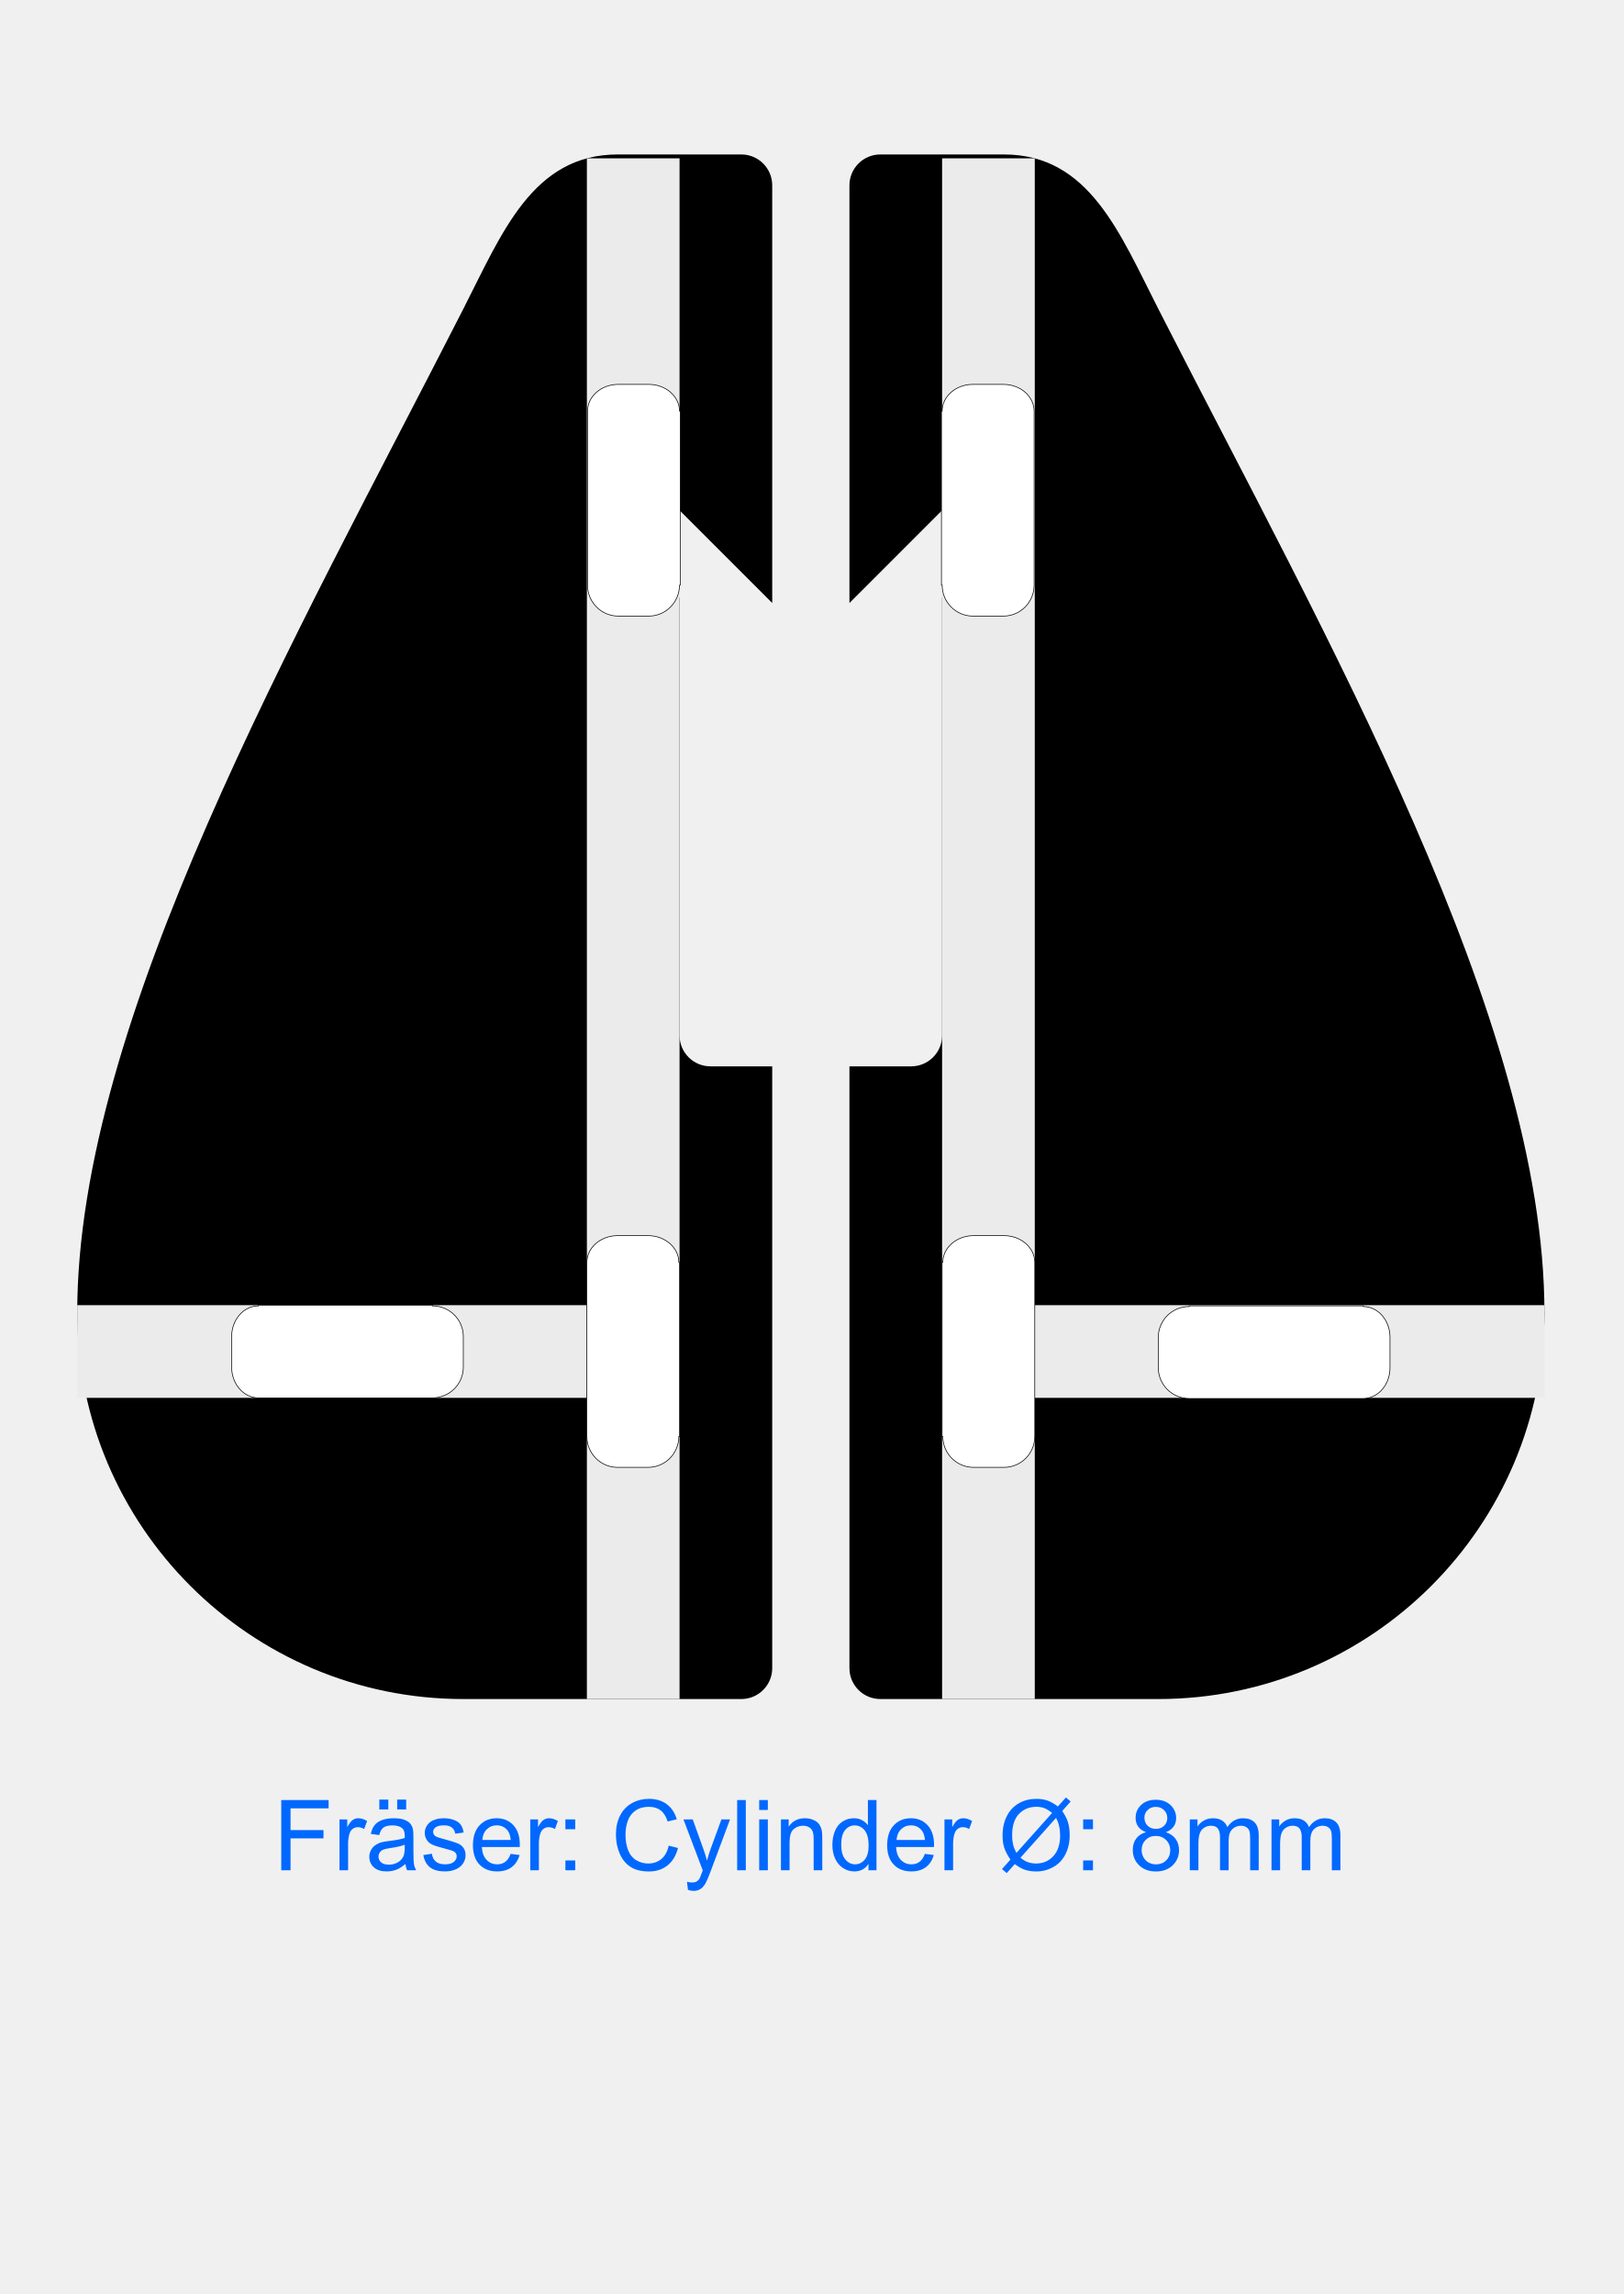
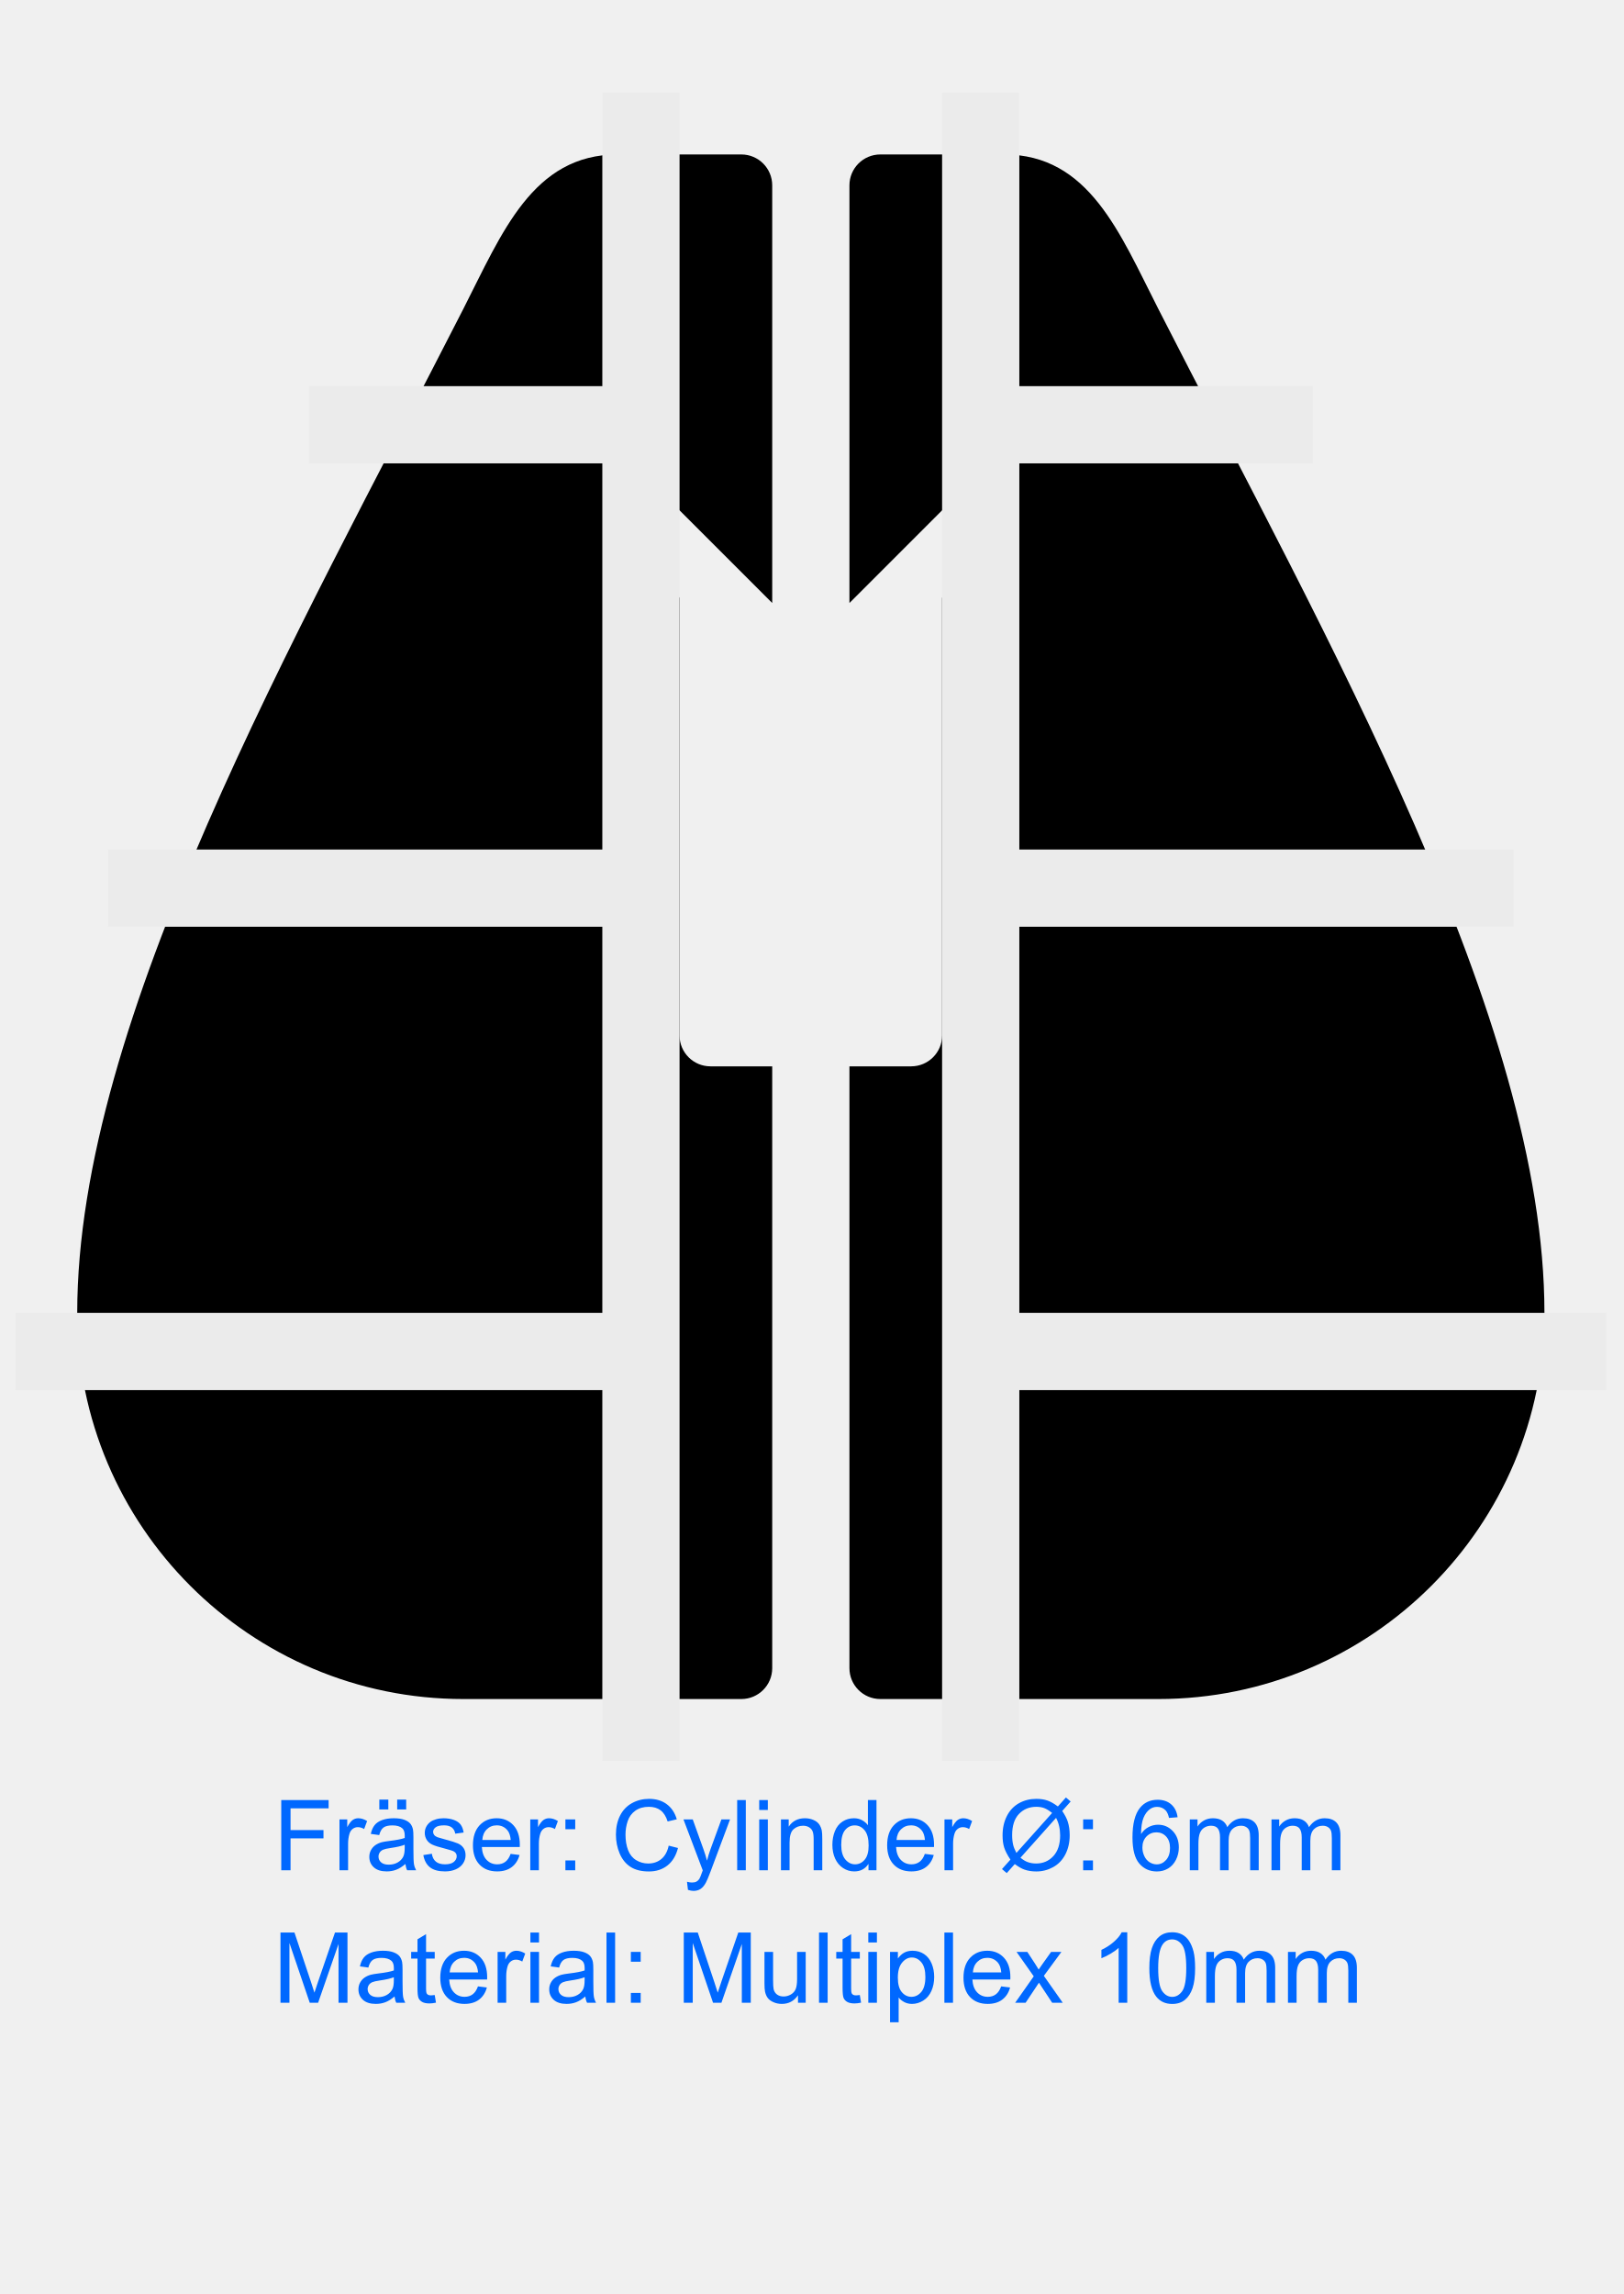
- <svg xmlns="http://www.w3.org/2000/svg" width="596px" height="842px" version="1.1" xml:space="preserve" style="fill-rule:evenodd;clip-rule:evenodd;stroke-miterlimit:10;">
+ <svg xmlns="http://www.w3.org/2000/svg" width="596px" height="842px" version="1.1" xml:space="preserve" style="fill-rule:evenodd;clip-rule:evenodd;stroke-linejoin:round;stroke-miterlimit:2;">
  <path id="Außenkante-L-d:12mm" d="M272.072,56.693L272.126,56.693C278.384,56.693 283.465,61.773 283.465,68.031L283.465,68.031C283.465,68.031 283.465,221.325 283.465,221.325L249.449,187.31L249.449,187.372C247.415,185.439 244.665,184.252 241.641,184.252C235.383,184.252 230.302,189.333 230.302,195.591C230.302,198.977 231.79,202.018 234.147,204.097L249.449,219.399L249.449,380.053C249.449,386.307 254.522,391.385 260.775,391.392L260.787,391.404L283.465,391.404L283.465,612.283C283.465,618.541 278.384,623.622 272.126,623.622C272.126,623.622 208.504,623.622 170.079,623.622C91.855,623.622 28.346,560.114 28.346,481.89C28.346,374.151 108.532,234.07 170.079,113.386C184.294,85.512 195.482,56.693 226.772,56.693L272.072,56.693L272.072,56.693Z" />
-   <rect id="Rücken-Nut-L-d:4mm" x="215.433" y="58.116" width="34.016" height="565.506" style="fill:rgb(235,235,235);" />
-   <path id="Ablage-Nut-L-d:4mm" d="M215.433,513.071L215.433,479.055L28.346,479.055L28.346,513.071L215.433,513.071Z" style="fill:rgb(235,235,235);" />
-   <path id="Zapfenloch-senkrecht-unten-L-d:12mm" d="M215.433,463.37C215.433,457.947 220.475,453.543 226.684,453.543L237.935,453.543C244.145,453.543 249.187,457.947 249.187,463.37L249.449,463.37L249.449,527.244L249.187,527.244C249.187,533.502 244.145,538.583 237.935,538.583L226.684,538.583C220.475,538.583 215.433,533.502 215.433,527.244L215.433,463.37Z" style="fill:white;stroke:black;stroke-width:0.24px;" />
-   <path id="Zapfenloch-senkrecht-oben-L-d:12mm" d="M215.673,150.911C215.673,145.487 220.715,141.084 226.924,141.084L238.175,141.084C244.385,141.084 249.427,145.487 249.427,150.911L249.689,150.911L249.689,214.785L249.427,214.785C249.427,221.043 244.385,226.123 238.175,226.123L226.924,226.123C220.715,226.123 215.673,221.043 215.673,214.785L215.673,150.911Z" style="fill:white;stroke:black;stroke-width:0.24px;" />
-   <path id="Zapfenloch-waagrecht-L-d:12mm" d="M94.866,513.071C89.443,513.071 85.039,508.029 85.039,501.82L85.039,490.568C85.039,484.359 89.443,479.317 94.866,479.317L94.866,479.055L158.74,479.055L158.74,479.317C164.998,479.317 170.079,484.359 170.079,490.568L170.079,501.82C170.079,508.029 164.998,513.071 158.74,513.071L94.866,513.071Z" style="fill:white;stroke:black;stroke-width:0.24px;" />
+   <rect id="Rücken-Nut-L-d:4mm" x="221.102" y="34.016" width="28.346" height="612.283" style="fill:rgb(235,235,235);" />
+   <path id="Ablage-Nut-LU-d:4mm" d="M238.11,510.236L238.11,481.89L5.669,481.89L5.669,510.236L238.11,510.236Z" style="fill:rgb(235,235,235);" />
  <path id="Außenkante-R-d:12mm" d="M323.204,56.693L323.15,56.693C316.892,56.693 311.811,61.773 311.811,68.031L311.811,68.031C311.811,68.031 311.811,221.325 311.811,221.325L345.827,187.31L345.827,187.372C347.861,185.439 350.61,184.252 353.635,184.252C359.893,184.252 364.973,189.333 364.973,195.591C364.973,198.977 363.486,202.018 361.128,204.097L345.827,219.399L345.827,380.053C345.827,386.307 340.753,391.385 334.5,391.392L334.488,391.404L311.811,391.404L311.811,612.283C311.811,618.541 316.892,623.622 323.15,623.622C323.15,623.622 386.772,623.622 425.197,623.622C503.421,623.622 566.929,560.114 566.929,481.89C566.929,374.151 486.744,234.07 425.197,113.386C410.981,85.512 399.794,56.693 368.504,56.693L323.204,56.693L323.204,56.693Z" />
-   <rect id="Rücken-Nut-R-d:4mm" x="345.827" y="58.116" width="34.016" height="565.506" style="fill:rgb(235,235,235);" />
-   <path id="Ablage-Nut-R-d:4mm" d="M379.843,513.071L379.843,479.055L566.929,479.055L566.929,513.071L379.843,513.071Z" style="fill:rgb(235,235,235);" />
-   <path id="Zapfenloch-senkrecht-unten-R-d:12mm" d="M379.843,463.37C379.843,457.947 374.801,453.543 368.591,453.543L357.34,453.543C351.13,453.543 346.089,457.947 346.089,463.37L345.827,463.37L345.827,527.244L346.089,527.244C346.089,533.502 351.13,538.583 357.34,538.583L368.591,538.583C374.801,538.583 379.843,533.502 379.843,527.244L379.843,463.37Z" style="fill:white;stroke:black;stroke-width:0.24px;" />
-   <path id="Zapfenloch-senkrecht-oben-R-d:12mm" d="M379.603,150.911C379.603,145.487 374.561,141.084 368.351,141.084L357.1,141.084C350.89,141.084 345.849,145.487 345.849,150.911L345.587,150.911L345.587,214.785L345.849,214.785C345.849,221.043 350.89,226.123 357.1,226.123L368.351,226.123C374.561,226.123 379.603,221.043 379.603,214.785L379.603,150.911Z" style="fill:white;stroke:black;stroke-width:0.24px;" />
-   <path id="Zapfenloch-waagrecht-R-d:12mm" d="M500.409,513.311C505.833,513.311 510.236,508.269 510.236,502.06L510.236,490.808C510.236,484.599 505.833,479.557 500.409,479.557L500.409,479.295L436.535,479.295L436.535,479.557C430.277,479.557 425.197,484.599 425.197,490.808L425.197,502.06C425.197,508.269 430.277,513.311 436.535,513.311L500.409,513.311Z" style="fill:white;stroke:black;stroke-width:0.24px;" />
+   <rect id="Rücken-Nut-R-d:4mm" x="345.827" y="34.016" width="28.346" height="612.283" style="fill:rgb(235,235,235);" />
+   <path id="Ablage-Nut-RU-d:4mm" d="M357.165,510.236L357.165,481.89L589.606,481.89L589.606,510.236L357.165,510.236Z" style="fill:rgb(235,235,235);" />
+   <path id="Ablage-Nut-LM-d:4mm" d="M238.11,340.157L238.11,311.811L39.685,311.811L39.685,340.157L238.11,340.157Z" style="fill:rgb(235,235,235);" />
+   <path id="Ablage-Nut-RM-d:4mm" d="M357.165,340.157L357.165,311.811L555.591,311.811L555.591,340.157L357.165,340.157Z" style="fill:rgb(235,235,235);" />
+   <path id="Ablage-Nut-LO-d:4mm" d="M238.11,170.079L238.11,141.732L113.386,141.732L113.386,170.079L238.11,170.079Z" style="fill:rgb(235,235,235);" />
+   <path id="Ablage-Nut-RO-d:4mm" d="M357.165,170.079L357.165,141.732L481.89,141.732L481.89,170.079L357.165,170.079Z" style="fill:rgb(235,235,235);" />
  <path d="M103.241,686.469L103.241,660.7L120.626,660.7L120.626,663.741L106.651,663.741L106.651,671.721L118.745,671.721L118.745,674.762L106.651,674.762L106.651,686.469L103.241,686.469Z" style="fill:rgb(0,104,255);fill-rule:nonzero;" />
  <path d="M124.616,686.469L124.616,667.801L127.464,667.801L127.464,670.631C128.191,669.307 128.861,668.434 129.477,668.012C130.092,667.59 130.769,667.379 131.507,667.379C132.573,667.379 133.657,667.719 134.759,668.399L133.669,671.334C132.896,670.877 132.122,670.649 131.349,670.649C130.657,670.649 130.036,670.857 129.485,671.273C128.935,671.689 128.542,672.266 128.308,673.004C127.956,674.129 127.78,675.36 127.78,676.696L127.78,686.469L124.616,686.469Z" style="fill:rgb(0,104,255);fill-rule:nonzero;" />
  <path d="M148.821,684.166C147.65,685.163 146.522,685.866 145.438,686.276C144.354,686.686 143.191,686.891 141.948,686.891C139.898,686.891 138.321,686.39 137.22,685.388C136.118,684.386 135.567,683.106 135.567,681.547C135.567,680.633 135.775,679.798 136.192,679.042C136.608,678.287 137.152,677.68 137.826,677.223C138.5,676.766 139.259,676.42 140.103,676.186C140.724,676.022 141.661,675.864 142.915,675.711C145.47,675.407 147.351,675.043 148.558,674.622C148.569,674.188 148.575,673.913 148.575,673.795C148.575,672.506 148.276,671.598 147.679,671.071C146.87,670.356 145.669,669.999 144.075,669.999C142.587,669.999 141.488,670.259 140.779,670.781C140.07,671.302 139.546,672.225 139.206,673.549L136.112,673.127C136.394,671.803 136.857,670.734 137.501,669.919C138.146,669.105 139.077,668.478 140.296,668.039C141.515,667.599 142.927,667.379 144.532,667.379C146.126,667.379 147.421,667.567 148.417,667.942C149.413,668.317 150.146,668.789 150.614,669.357C151.083,669.925 151.411,670.643 151.599,671.51C151.704,672.049 151.757,673.022 151.757,674.428L151.757,678.647C151.757,681.588 151.824,683.449 151.959,684.228C152.094,685.007 152.36,685.754 152.759,686.469L149.454,686.469C149.126,685.813 148.915,685.045 148.821,684.166ZM148.558,677.1C147.409,677.569 145.687,677.967 143.39,678.295C142.089,678.483 141.169,678.694 140.63,678.928C140.091,679.163 139.675,679.505 139.382,679.957C139.089,680.408 138.942,680.909 138.942,681.459C138.942,682.303 139.262,683.006 139.9,683.569C140.539,684.131 141.474,684.413 142.704,684.413C143.923,684.413 145.007,684.146 145.956,683.613C146.905,683.08 147.603,682.35 148.048,681.424C148.388,680.709 148.558,679.655 148.558,678.26L148.558,677.1ZM139.241,664.145L139.241,660.541L142.546,660.541L142.546,664.145L139.241,664.145ZM145.798,664.145L145.798,660.541L149.103,660.541L149.103,664.145L145.798,664.145Z" style="fill:rgb(0,104,255);fill-rule:nonzero;" />
  <path d="M155.396,680.897L158.525,680.405C158.7,681.659 159.19,682.62 159.992,683.288C160.795,683.956 161.917,684.29 163.358,684.29C164.812,684.29 165.89,683.994 166.593,683.402C167.296,682.81 167.648,682.116 167.648,681.319C167.648,680.604 167.337,680.041 166.716,679.631C166.282,679.35 165.204,678.993 163.482,678.559C161.161,677.973 159.553,677.466 158.656,677.039C157.76,676.611 157.08,676.019 156.617,675.263C156.154,674.507 155.923,673.672 155.923,672.758C155.923,671.926 156.113,671.156 156.494,670.447C156.875,669.738 157.394,669.149 158.05,668.68C158.542,668.317 159.213,668.009 160.063,667.757C160.912,667.505 161.823,667.379 162.796,667.379C164.261,667.379 165.547,667.59 166.654,668.012C167.762,668.434 168.579,669.005 169.107,669.726C169.634,670.447 169.997,671.411 170.196,672.618L167.103,673.04C166.962,672.079 166.555,671.329 165.881,670.79C165.207,670.25 164.255,669.981 163.025,669.981C161.571,669.981 160.534,670.221 159.913,670.702C159.292,671.182 158.982,671.745 158.982,672.389C158.982,672.799 159.11,673.168 159.368,673.497C159.626,673.836 160.03,674.118 160.581,674.34C160.898,674.457 161.829,674.727 163.376,675.149C165.614,675.747 167.176,676.236 168.061,676.617C168.945,676.998 169.64,677.551 170.144,678.278C170.648,679.004 170.9,679.907 170.9,680.985C170.9,682.04 170.592,683.033 169.977,683.964C169.361,684.896 168.474,685.617 167.314,686.126C166.153,686.636 164.841,686.891 163.376,686.891C160.95,686.891 159.102,686.387 157.83,685.379C156.559,684.372 155.747,682.877 155.396,680.897Z" style="fill:rgb(0,104,255);fill-rule:nonzero;" />
  <path d="M187.441,680.457L190.71,680.862C190.194,682.772 189.239,684.254 187.845,685.309C186.45,686.364 184.669,686.891 182.501,686.891C179.771,686.891 177.606,686.05 176.006,684.369C174.406,682.687 173.607,680.329 173.607,677.293C173.607,674.153 174.415,671.715 176.032,669.981C177.65,668.247 179.747,667.379 182.325,667.379C184.821,667.379 186.86,668.229 188.442,669.928C190.025,671.627 190.816,674.018 190.816,677.1C190.816,677.288 190.81,677.569 190.798,677.944L176.876,677.944C176.993,679.995 177.573,681.565 178.616,682.655C179.659,683.745 180.96,684.29 182.519,684.29C183.679,684.29 184.669,683.985 185.489,683.375C186.31,682.766 186.96,681.793 187.441,680.457ZM177.052,675.342L187.476,675.342C187.335,673.772 186.937,672.594 186.28,671.809C185.273,670.59 183.966,669.981 182.36,669.981C180.907,669.981 179.686,670.467 178.695,671.44C177.705,672.413 177.157,673.713 177.052,675.342Z" style="fill:rgb(0,104,255);fill-rule:nonzero;" />
  <path d="M194.648,686.469L194.648,667.801L197.495,667.801L197.495,670.631C198.222,669.307 198.893,668.434 199.508,668.012C200.123,667.59 200.8,667.379 201.538,667.379C202.605,667.379 203.689,667.719 204.79,668.399L203.7,671.334C202.927,670.877 202.153,670.649 201.38,670.649C200.689,670.649 200.067,670.857 199.517,671.273C198.966,671.689 198.573,672.266 198.339,673.004C197.987,674.129 197.812,675.36 197.812,676.696L197.812,686.469L194.648,686.469Z" style="fill:rgb(0,104,255);fill-rule:nonzero;" />
  <path d="M207.55,671.405L207.55,667.801L211.153,667.801L211.153,671.405L207.55,671.405ZM207.55,686.469L207.55,682.866L211.153,682.866L211.153,686.469L207.55,686.469Z" style="fill:rgb(0,104,255);fill-rule:nonzero;" />
  <path d="M245.466,677.434L248.876,678.295C248.161,681.096 246.875,683.232 245.018,684.703C243.16,686.173 240.89,686.909 238.206,686.909C235.429,686.909 233.17,686.343 231.43,685.212C229.69,684.082 228.365,682.444 227.457,680.299C226.549,678.155 226.095,675.852 226.095,673.391C226.095,670.707 226.608,668.367 227.633,666.369C228.658,664.371 230.117,662.853 232.01,661.816C233.902,660.779 235.985,660.26 238.259,660.26C240.837,660.26 243.005,660.916 244.763,662.229C246.521,663.541 247.745,665.387 248.437,667.766L245.079,668.557C244.482,666.682 243.614,665.317 242.478,664.461C241.341,663.606 239.911,663.178 238.189,663.178C236.208,663.178 234.553,663.653 233.223,664.602C231.893,665.551 230.958,666.826 230.419,668.425C229.88,670.025 229.61,671.674 229.61,673.374C229.61,675.565 229.93,677.478 230.568,679.113C231.207,680.748 232.2,681.969 233.548,682.778C234.896,683.586 236.355,683.991 237.925,683.991C239.835,683.991 241.452,683.44 242.776,682.338C244.101,681.237 244.997,679.602 245.466,677.434Z" style="fill:rgb(0,104,255);fill-rule:nonzero;" />
  <path d="M252.532,693.659L252.181,690.688C252.872,690.875 253.476,690.969 253.991,690.969C254.694,690.969 255.257,690.852 255.679,690.618C256.101,690.383 256.446,690.055 256.716,689.633C256.915,689.317 257.237,688.532 257.683,687.278C257.741,687.102 257.835,686.844 257.964,686.504L250.88,667.801L254.29,667.801L258.175,678.612C258.679,679.983 259.13,681.424 259.528,682.936C259.892,681.483 260.325,680.065 260.829,678.682L264.819,667.801L267.983,667.801L260.882,686.786C260.12,688.836 259.528,690.249 259.107,691.022C258.544,692.065 257.9,692.83 257.173,693.316C256.446,693.802 255.579,694.045 254.571,694.045C253.962,694.045 253.282,693.916 252.532,693.659Z" style="fill:rgb(0,104,255);fill-rule:nonzero;" />
  <rect x="270.603" y="660.7" width="3.164" height="25.77" style="fill:rgb(0,104,255);fill-rule:nonzero;" />
  <path d="M278.689,664.338L278.689,660.7L281.853,660.7L281.853,664.338L278.689,664.338ZM278.689,686.469L278.689,667.801L281.853,667.801L281.853,686.469L278.689,686.469Z" style="fill:rgb(0,104,255);fill-rule:nonzero;" />
  <path d="M286.669,686.469L286.669,667.801L289.517,667.801L289.517,670.456C290.888,668.405 292.868,667.379 295.458,667.379C296.583,667.379 297.617,667.582 298.561,667.986C299.504,668.39 300.21,668.92 300.679,669.577C301.148,670.233 301.476,671.012 301.663,671.915C301.78,672.5 301.839,673.526 301.839,674.991L301.839,686.469L298.675,686.469L298.675,675.114C298.675,673.825 298.552,672.861 298.306,672.222C298.06,671.583 297.623,671.074 296.996,670.693C296.369,670.312 295.634,670.122 294.79,670.122C293.442,670.122 292.279,670.549 291.301,671.405C290.322,672.26 289.833,673.883 289.833,676.274L289.833,686.469L286.669,686.469Z" style="fill:rgb(0,104,255);fill-rule:nonzero;" />
  <path d="M318.802,686.469L318.802,684.114C317.618,685.965 315.878,686.891 313.581,686.891C312.093,686.891 310.725,686.481 309.477,685.661C308.229,684.84 307.262,683.695 306.576,682.224C305.891,680.753 305.548,679.063 305.548,677.153C305.548,675.29 305.858,673.599 306.48,672.082C307.101,670.564 308.032,669.401 309.275,668.592C310.517,667.784 311.905,667.379 313.441,667.379C314.566,667.379 315.567,667.617 316.446,668.091C317.325,668.566 318.04,669.184 318.591,669.946L318.591,660.7L321.737,660.7L321.737,686.469L318.802,686.469ZM308.8,677.153C308.8,679.543 309.304,681.331 310.312,682.514C311.319,683.698 312.509,684.29 313.88,684.29C315.263,684.29 316.438,683.724 317.404,682.593C318.371,681.462 318.855,679.737 318.855,677.416C318.855,674.862 318.362,672.987 317.378,671.791C316.394,670.596 315.181,669.999 313.739,669.999C312.333,669.999 311.158,670.573 310.215,671.721C309.272,672.87 308.8,674.68 308.8,677.153Z" style="fill:rgb(0,104,255);fill-rule:nonzero;" />
  <path d="M339.491,680.457L342.761,680.862C342.245,682.772 341.29,684.254 339.896,685.309C338.501,686.364 336.72,686.891 334.552,686.891C331.821,686.891 329.656,686.05 328.057,684.369C326.457,682.687 325.657,680.329 325.657,677.293C325.657,674.153 326.466,671.715 328.083,669.981C329.7,668.247 331.798,667.379 334.376,667.379C336.872,667.379 338.911,668.229 340.493,669.928C342.075,671.627 342.866,674.018 342.866,677.1C342.866,677.288 342.86,677.569 342.849,677.944L328.927,677.944C329.044,679.995 329.624,681.565 330.667,682.655C331.71,683.745 333.011,684.29 334.569,684.29C335.73,684.29 336.72,683.985 337.54,683.375C338.36,682.766 339.011,681.793 339.491,680.457ZM329.103,675.342L339.526,675.342C339.386,673.772 338.987,672.594 338.331,671.809C337.323,670.59 336.017,669.981 334.411,669.981C332.958,669.981 331.736,670.467 330.746,671.44C329.756,672.413 329.208,673.713 329.103,675.342Z" style="fill:rgb(0,104,255);fill-rule:nonzero;" />
  <path d="M346.698,686.469L346.698,667.801L349.546,667.801L349.546,670.631C350.273,669.307 350.943,668.434 351.559,668.012C352.174,667.59 352.851,667.379 353.589,667.379C354.655,667.379 355.739,667.719 356.841,668.399L355.751,671.334C354.978,670.877 354.204,670.649 353.431,670.649C352.739,670.649 352.118,670.857 351.567,671.273C351.017,671.689 350.624,672.266 350.39,673.004C350.038,674.129 349.862,675.36 349.862,676.696L349.862,686.469L346.698,686.469Z" style="fill:rgb(0,104,255);fill-rule:nonzero;" />
  <path d="M388.323,663.055L391.276,659.75L393.017,661.227L389.923,664.707C390.931,666.207 391.61,667.52 391.962,668.645C392.431,670.122 392.665,671.774 392.665,673.602C392.665,676.239 392.132,678.588 391.066,680.651C389.999,682.713 388.502,684.272 386.574,685.327C384.647,686.381 382.599,686.909 380.431,686.909C378.814,686.909 377.349,686.68 376.036,686.223C375.028,685.872 373.851,685.198 372.503,684.202L369.55,687.506L367.81,686.03L370.903,682.567C369.755,680.821 368.987,679.33 368.601,678.093C368.214,676.857 368.021,675.372 368.021,673.637C368.021,670.989 368.548,668.63 369.603,666.562C370.657,664.494 372.137,662.926 374.041,661.86C375.945,660.793 378.064,660.26 380.396,660.26C381.966,660.26 383.34,660.468 384.518,660.884C385.695,661.3 386.964,662.024 388.323,663.055ZM386.214,665.428C385.112,664.561 384.149,663.969 383.322,663.653C382.496,663.336 381.526,663.178 380.413,663.178C377.847,663.178 375.726,664.048 374.05,665.789C372.374,667.529 371.536,670.127 371.536,673.584C371.536,674.944 371.665,676.151 371.923,677.206C372.11,677.991 372.503,678.957 373.101,680.106L386.214,665.428ZM387.655,667.239L374.595,681.864C375.497,682.602 376.329,683.118 377.091,683.411C378.087,683.797 379.165,683.991 380.325,683.991C382.88,683.991 384.989,683.088 386.653,681.284C388.317,679.479 389.15,676.948 389.15,673.69C389.15,671.252 388.651,669.102 387.655,667.239Z" style="fill:rgb(0,104,255);fill-rule:nonzero;" />
  <path d="M397.605,671.405L397.605,667.801L401.208,667.801L401.208,671.405L397.605,671.405ZM397.605,686.469L397.605,682.866L401.208,682.866L401.208,686.469L397.605,686.469Z" style="fill:rgb(0,104,255);fill-rule:nonzero;" />
-   <path d="M420.72,672.495C419.407,672.014 418.435,671.329 417.802,670.438C417.169,669.547 416.853,668.481 416.853,667.239C416.853,665.364 417.526,663.788 418.874,662.51C420.222,661.233 422.015,660.594 424.253,660.594C426.503,660.594 428.314,661.248 429.685,662.554C431.056,663.861 431.741,665.452 431.741,667.327C431.741,668.522 431.428,669.562 430.801,670.447C430.174,671.332 429.222,672.014 427.944,672.495C429.526,673.01 430.731,673.842 431.557,674.991C432.383,676.139 432.796,677.51 432.796,679.104C432.796,681.307 432.017,683.159 430.458,684.659C428.9,686.159 426.849,686.909 424.306,686.909C421.763,686.909 419.712,686.156 418.153,684.65C416.595,683.144 415.816,681.266 415.816,679.016C415.816,677.34 416.24,675.937 417.09,674.806C417.94,673.675 419.15,672.905 420.72,672.495ZM420.087,667.133C420.087,668.352 420.48,669.348 421.265,670.122C422.05,670.895 423.069,671.282 424.323,671.282C425.542,671.282 426.541,670.898 427.32,670.13C428.1,669.363 428.489,668.422 428.489,667.309C428.489,666.149 428.088,665.173 427.285,664.382C426.483,663.591 425.483,663.196 424.288,663.196C423.081,663.196 422.079,663.582 421.282,664.356C420.485,665.129 420.087,666.055 420.087,667.133ZM419.067,679.034C419.067,679.936 419.281,680.809 419.709,681.653C420.137,682.497 420.773,683.15 421.616,683.613C422.46,684.076 423.368,684.307 424.341,684.307C425.853,684.307 427.101,683.821 428.085,682.848C429.069,681.875 429.562,680.639 429.562,679.139C429.562,677.616 429.055,676.356 428.041,675.36C427.027,674.364 425.759,673.866 424.235,673.866C422.747,673.866 421.514,674.358 420.535,675.342C419.557,676.327 419.067,677.557 419.067,679.034Z" style="fill:rgb(0,104,255);fill-rule:nonzero;" />
+   <path d="M432.269,667.01L429.122,667.256C428.841,666.014 428.442,665.112 427.927,664.549C427.071,663.647 426.017,663.196 424.763,663.196C423.755,663.196 422.87,663.477 422.108,664.04C421.112,664.766 420.327,665.827 419.753,667.221C419.179,668.616 418.88,670.602 418.857,673.18C419.618,672.02 420.55,671.159 421.651,670.596C422.753,670.034 423.907,669.752 425.114,669.752C427.224,669.752 429.02,670.529 430.502,672.082C431.984,673.634 432.726,675.641 432.726,678.102C432.726,679.719 432.377,681.222 431.68,682.611C430.983,683.999 430.025,685.063 428.806,685.801C427.587,686.54 426.204,686.909 424.657,686.909C422.021,686.909 419.87,685.939 418.206,683.999C416.542,682.06 415.71,678.864 415.71,674.411C415.71,669.43 416.63,665.809 418.47,663.547C420.075,661.579 422.237,660.594 424.956,660.594C426.983,660.594 428.645,661.163 429.94,662.299C431.234,663.436 432.011,665.006 432.269,667.01ZM419.349,678.12C419.349,679.209 419.58,680.252 420.043,681.249C420.506,682.245 421.153,683.003 421.985,683.525C422.817,684.046 423.691,684.307 424.605,684.307C425.941,684.307 427.089,683.768 428.05,682.69C429.011,681.612 429.491,680.147 429.491,678.295C429.491,676.514 429.017,675.111 428.067,674.085C427.118,673.06 425.923,672.547 424.482,672.547C423.052,672.547 421.839,673.06 420.843,674.085C419.847,675.111 419.349,676.456 419.349,678.12Z" style="fill:rgb(0,104,255);fill-rule:nonzero;" />
  <path d="M436.751,686.469L436.751,667.801L439.581,667.801L439.581,670.42C440.167,669.506 440.946,668.771 441.919,668.214C442.892,667.658 443.999,667.379 445.241,667.379C446.624,667.379 447.758,667.666 448.643,668.241C449.527,668.815 450.151,669.618 450.515,670.649C451.991,668.469 453.913,667.379 456.28,667.379C458.132,667.379 459.556,667.892 460.552,668.917C461.548,669.943 462.046,671.522 462.046,673.655L462.046,686.469L458.9,686.469L458.9,674.709C458.9,673.444 458.797,672.533 458.592,671.976C458.387,671.419 458.015,670.971 457.476,670.631C456.937,670.291 456.304,670.122 455.577,670.122C454.265,670.122 453.175,670.558 452.308,671.431C451.441,672.304 451.007,673.702 451.007,675.624L451.007,686.469L447.843,686.469L447.843,674.34C447.843,672.934 447.585,671.879 447.069,671.176C446.554,670.473 445.71,670.122 444.538,670.122C443.648,670.122 442.824,670.356 442.068,670.825C441.313,671.293 440.765,671.979 440.425,672.881C440.085,673.784 439.915,675.084 439.915,676.784L439.915,686.469L436.751,686.469Z" style="fill:rgb(0,104,255);fill-rule:nonzero;" />
  <path d="M466.739,686.469L466.739,667.801L469.569,667.801L469.569,670.42C470.155,669.506 470.935,668.771 471.907,668.214C472.88,667.658 473.987,667.379 475.23,667.379C476.612,667.379 477.746,667.666 478.631,668.241C479.516,668.815 480.14,669.618 480.503,670.649C481.98,668.469 483.901,667.379 486.269,667.379C488.12,667.379 489.544,667.892 490.54,668.917C491.536,669.943 492.034,671.522 492.034,673.655L492.034,686.469L488.888,686.469L488.888,674.709C488.888,673.444 488.785,672.533 488.58,671.976C488.375,671.419 488.003,670.971 487.464,670.631C486.925,670.291 486.292,670.122 485.566,670.122C484.253,670.122 483.163,670.558 482.296,671.431C481.429,672.304 480.995,673.702 480.995,675.624L480.995,686.469L477.831,686.469L477.831,674.34C477.831,672.934 477.573,671.879 477.058,671.176C476.542,670.473 475.698,670.122 474.526,670.122C473.636,670.122 472.813,670.356 472.057,670.825C471.301,671.293 470.753,671.979 470.413,672.881C470.073,673.784 469.903,675.084 469.903,676.784L469.903,686.469L466.739,686.469Z" style="fill:rgb(0,104,255);fill-rule:nonzero;" />
+   <path d="M102.96,735.101L102.96,709.331L108.093,709.331L114.192,727.578C114.755,729.277 115.165,730.548 115.423,731.392C115.716,730.455 116.173,729.078 116.794,727.261L122.964,709.331L127.552,709.331L127.552,735.101L124.265,735.101L124.265,713.533L116.776,735.101L113.7,735.101L106.247,713.163L106.247,735.101L102.96,735.101Z" style="fill:rgb(0,104,255);fill-rule:nonzero;" />
+   <path d="M144.831,732.798C143.659,733.794 142.531,734.497 141.447,734.908C140.363,735.318 139.2,735.523 137.958,735.523C135.907,735.523 134.331,735.022 133.23,734.02C132.128,733.018 131.577,731.738 131.577,730.179C131.577,729.265 131.785,728.43 132.201,727.674C132.617,726.918 133.162,726.312 133.836,725.855C134.51,725.398 135.269,725.052 136.112,724.818C136.733,724.654 137.671,724.496 138.925,724.343C141.48,724.038 143.36,723.675 144.567,723.253C144.579,722.82 144.585,722.544 144.585,722.427C144.585,721.138 144.286,720.23 143.689,719.703C142.88,718.988 141.679,718.63 140.085,718.63C138.597,718.63 137.498,718.891 136.789,719.413C136.08,719.934 135.556,720.857 135.216,722.181L132.122,721.759C132.403,720.435 132.866,719.366 133.511,718.551C134.155,717.737 135.087,717.11 136.306,716.67C137.525,716.231 138.937,716.011 140.542,716.011C142.136,716.011 143.431,716.199 144.427,716.574C145.423,716.949 146.155,717.42 146.624,717.989C147.093,718.557 147.421,719.275 147.608,720.142C147.714,720.681 147.767,721.654 147.767,723.06L147.767,727.279C147.767,730.22 147.834,732.08 147.969,732.86C148.104,733.639 148.37,734.386 148.769,735.101L145.464,735.101C145.136,734.445 144.925,733.677 144.831,732.798ZM144.567,725.732C143.419,726.201 141.696,726.599 139.4,726.927C138.099,727.115 137.179,727.326 136.64,727.56C136.101,727.794 135.685,728.137 135.392,728.588C135.099,729.039 134.952,729.54 134.952,730.091C134.952,730.935 135.272,731.638 135.91,732.201C136.549,732.763 137.483,733.044 138.714,733.044C139.933,733.044 141.017,732.778 141.966,732.245C142.915,731.711 143.612,730.982 144.058,730.056C144.398,729.341 144.567,728.287 144.567,726.892L144.567,725.732Z" style="fill:rgb(0,104,255);fill-rule:nonzero;" />
+   <path d="M159.579,732.271L160.036,735.066C159.146,735.253 158.349,735.347 157.646,735.347C156.497,735.347 155.607,735.165 154.974,734.802C154.341,734.439 153.896,733.961 153.638,733.37C153.38,732.778 153.251,731.533 153.251,729.634L153.251,718.894L150.931,718.894L150.931,716.433L153.251,716.433L153.251,711.81L156.398,709.912L156.398,716.433L159.579,716.433L159.579,718.894L156.398,718.894L156.398,729.81C156.398,730.712 156.453,731.292 156.565,731.55C156.676,731.808 156.858,732.013 157.109,732.165C157.361,732.318 157.722,732.394 158.191,732.394C158.542,732.394 159.005,732.353 159.579,732.271Z" style="fill:rgb(0,104,255);fill-rule:nonzero;" />
+   <path d="M175.452,729.089L178.722,729.494C178.206,731.404 177.251,732.886 175.857,733.941C174.462,734.996 172.681,735.523 170.513,735.523C167.782,735.523 165.617,734.682 164.018,733C162.418,731.319 161.618,728.96 161.618,725.925C161.618,722.785 162.427,720.347 164.044,718.613C165.661,716.878 167.759,716.011 170.337,716.011C172.833,716.011 174.872,716.861 176.454,718.56C178.036,720.259 178.827,722.65 178.827,725.732C178.827,725.919 178.821,726.201 178.81,726.576L164.888,726.576C165.005,728.626 165.585,730.197 166.628,731.287C167.671,732.376 168.972,732.921 170.53,732.921C171.691,732.921 172.681,732.617 173.501,732.007C174.321,731.398 174.972,730.425 175.452,729.089ZM165.064,723.974L175.487,723.974C175.347,722.404 174.948,721.226 174.292,720.441C173.284,719.222 171.978,718.613 170.372,718.613C168.919,718.613 167.697,719.099 166.707,720.072C165.717,721.044 165.169,722.345 165.064,723.974Z" style="fill:rgb(0,104,255);fill-rule:nonzero;" />
+   <path d="M182.659,735.101L182.659,716.433L185.507,716.433L185.507,719.263C186.233,717.939 186.904,717.066 187.52,716.644C188.135,716.222 188.812,716.011 189.55,716.011C190.616,716.011 191.7,716.351 192.802,717.031L191.712,719.966C190.939,719.509 190.165,719.281 189.392,719.281C188.7,719.281 188.079,719.489 187.528,719.905C186.978,720.321 186.585,720.898 186.351,721.636C185.999,722.761 185.823,723.992 185.823,725.328L185.823,735.101L182.659,735.101Z" style="fill:rgb(0,104,255);fill-rule:nonzero;" />
+   <path d="M194.7,712.97L194.7,709.331L197.864,709.331L197.864,712.97L194.7,712.97ZM194.7,735.101L194.7,716.433L197.864,716.433L197.864,735.101L194.7,735.101Z" style="fill:rgb(0,104,255);fill-rule:nonzero;" />
+   <path d="M214.862,732.798C213.691,733.794 212.563,734.497 211.479,734.908C210.395,735.318 209.232,735.523 207.989,735.523C205.939,735.523 204.362,735.022 203.261,734.02C202.159,733.018 201.608,731.738 201.608,730.179C201.608,729.265 201.817,728.43 202.233,727.674C202.649,726.918 203.193,726.312 203.867,725.855C204.541,725.398 205.3,725.052 206.144,724.818C206.765,724.654 207.702,724.496 208.956,724.343C211.511,724.038 213.392,723.675 214.599,723.253C214.61,722.82 214.616,722.544 214.616,722.427C214.616,721.138 214.317,720.23 213.72,719.703C212.911,718.988 211.71,718.63 210.116,718.63C208.628,718.63 207.529,718.891 206.82,719.413C206.111,719.934 205.587,720.857 205.247,722.181L202.153,721.759C202.435,720.435 202.898,719.366 203.542,718.551C204.187,717.737 205.118,717.11 206.337,716.67C207.556,716.231 208.968,716.011 210.573,716.011C212.167,716.011 213.462,716.199 214.458,716.574C215.454,716.949 216.187,717.42 216.655,717.989C217.124,718.557 217.452,719.275 217.64,720.142C217.745,720.681 217.798,721.654 217.798,723.06L217.798,727.279C217.798,730.22 217.865,732.08 218,732.86C218.135,733.639 218.401,734.386 218.8,735.101L215.495,735.101C215.167,734.445 214.956,733.677 214.862,732.798ZM214.599,725.732C213.45,726.201 211.728,726.599 209.431,726.927C208.13,727.115 207.21,727.326 206.671,727.56C206.132,727.794 205.716,728.137 205.423,728.588C205.13,729.039 204.983,729.54 204.983,730.091C204.983,730.935 205.303,731.638 205.942,732.201C206.58,732.763 207.515,733.044 208.745,733.044C209.964,733.044 211.048,732.778 211.997,732.245C212.946,731.711 213.644,730.982 214.089,730.056C214.429,729.341 214.599,728.287 214.599,726.892L214.599,725.732Z" style="fill:rgb(0,104,255);fill-rule:nonzero;" />
+   <rect x="222.632" y="709.331" width="3.164" height="25.77" style="fill:rgb(0,104,255);fill-rule:nonzero;" />
+   <path d="M231.579,720.037L231.579,716.433L235.183,716.433L235.183,720.037L231.579,720.037ZM231.579,735.101L231.579,731.497L235.183,731.497L235.183,735.101L231.579,735.101Z" style="fill:rgb(0,104,255);fill-rule:nonzero;" />
+   <path d="M251.003,735.101L251.003,709.331L256.136,709.331L262.235,727.578C262.798,729.277 263.208,730.548 263.466,731.392C263.759,730.455 264.216,729.078 264.837,727.261L271.007,709.331L275.595,709.331L275.595,735.101L272.308,735.101L272.308,713.533L264.819,735.101L261.743,735.101L254.29,713.163L254.29,735.101L251.003,735.101Z" style="fill:rgb(0,104,255);fill-rule:nonzero;" />
+   <path d="M292.927,735.101L292.927,732.359C291.474,734.468 289.499,735.523 287.003,735.523C285.901,735.523 284.873,735.312 283.918,734.89C282.963,734.468 282.254,733.938 281.791,733.299C281.328,732.661 281.003,731.878 280.816,730.953C280.687,730.331 280.622,729.347 280.622,727.999L280.622,716.433L283.786,716.433L283.786,726.787C283.786,728.439 283.851,729.552 283.98,730.126C284.179,730.958 284.601,731.612 285.245,732.086C285.89,732.561 286.687,732.798 287.636,732.798C288.585,732.798 289.476,732.555 290.308,732.069C291.14,731.582 291.729,730.92 292.074,730.082C292.42,729.245 292.593,728.029 292.593,726.435L292.593,716.433L295.757,716.433L295.757,735.101L292.927,735.101Z" style="fill:rgb(0,104,255);fill-rule:nonzero;" />
+   <rect x="300.644" y="709.331" width="3.164" height="25.77" style="fill:rgb(0,104,255);fill-rule:nonzero;" />
+   <path d="M315.62,732.271L316.077,735.066C315.187,735.253 314.39,735.347 313.687,735.347C312.538,735.347 311.648,735.165 311.015,734.802C310.382,734.439 309.937,733.961 309.679,733.37C309.421,732.778 309.292,731.533 309.292,729.634L309.292,718.894L306.972,718.894L306.972,716.433L309.292,716.433L309.292,711.81L312.439,709.912L312.439,716.433L315.62,716.433L315.62,718.894L312.439,718.894L312.439,729.81C312.439,730.712 312.494,731.292 312.606,731.55C312.717,731.808 312.899,732.013 313.15,732.165C313.402,732.318 313.763,732.394 314.232,732.394C314.583,732.394 315.046,732.353 315.62,732.271Z" style="fill:rgb(0,104,255);fill-rule:nonzero;" />
+   <path d="M318.732,712.97L318.732,709.331L321.896,709.331L321.896,712.97L318.732,712.97ZM318.732,735.101L318.732,716.433L321.896,716.433L321.896,735.101L318.732,735.101Z" style="fill:rgb(0,104,255);fill-rule:nonzero;" />
+   <path d="M326.712,742.255L326.712,716.433L329.595,716.433L329.595,718.859C330.275,717.91 331.042,717.198 331.898,716.723C332.753,716.248 333.79,716.011 335.009,716.011C336.603,716.011 338.009,716.421 339.228,717.242C340.446,718.062 341.366,719.219 341.987,720.713C342.608,722.207 342.919,723.845 342.919,725.626C342.919,727.537 342.576,729.256 341.891,730.786C341.205,732.315 340.209,733.487 338.902,734.301C337.596,735.116 336.222,735.523 334.78,735.523C333.726,735.523 332.779,735.3 331.942,734.855C331.104,734.41 330.415,733.847 329.876,733.167L329.876,742.255L326.712,742.255ZM329.577,725.872C329.577,728.275 330.064,730.05 331.036,731.199C332.009,732.347 333.187,732.921 334.569,732.921C335.976,732.921 337.18,732.327 338.182,731.137C339.184,729.948 339.685,728.105 339.685,725.609C339.685,723.23 339.195,721.449 338.217,720.265C337.238,719.081 336.069,718.49 334.71,718.49C333.362,718.49 332.17,719.12 331.133,720.379C330.096,721.639 329.577,723.47 329.577,725.872Z" style="fill:rgb(0,104,255);fill-rule:nonzero;" />
+   <rect x="346.663" y="709.331" width="3.164" height="25.77" style="fill:rgb(0,104,255);fill-rule:nonzero;" />
+   <path d="M367.511,729.089L370.78,729.494C370.265,731.404 369.31,732.886 367.915,733.941C366.521,734.996 364.739,735.523 362.571,735.523C359.841,735.523 357.676,734.682 356.076,733C354.477,731.319 353.677,728.96 353.677,725.925C353.677,722.785 354.485,720.347 356.103,718.613C357.72,716.878 359.817,716.011 362.396,716.011C364.892,716.011 366.931,716.861 368.513,718.56C370.095,720.259 370.886,722.65 370.886,725.732C370.886,725.919 370.88,726.201 370.868,726.576L356.946,726.576C357.064,728.626 357.644,730.197 358.687,731.287C359.73,732.376 361.03,732.921 362.589,732.921C363.749,732.921 364.739,732.617 365.56,732.007C366.38,731.398 367.03,730.425 367.511,729.089ZM357.122,723.974L367.546,723.974C367.405,722.404 367.007,721.226 366.351,720.441C365.343,719.222 364.036,718.613 362.431,718.613C360.978,718.613 359.756,719.099 358.766,720.072C357.775,721.044 357.228,722.345 357.122,723.974Z" style="fill:rgb(0,104,255);fill-rule:nonzero;" />
+   <path d="M372.644,735.101L379.464,725.398L373.153,716.433L377.108,716.433L379.974,720.81C380.513,721.642 380.946,722.339 381.275,722.902C381.79,722.128 382.265,721.443 382.698,720.845L385.845,716.433L389.624,716.433L383.173,725.222L390.116,735.101L386.232,735.101L382.4,729.3L381.38,727.736L376.476,735.101L372.644,735.101Z" style="fill:rgb(0,104,255);fill-rule:nonzero;" />
+   <path d="M413.794,735.101L410.63,735.101L410.63,714.939C409.868,715.665 408.869,716.392 407.633,717.119C406.397,717.845 405.286,718.39 404.302,718.753L404.302,715.695C406.071,714.863 407.618,713.855 408.942,712.671C410.267,711.488 411.204,710.339 411.755,709.226L413.794,709.226L413.794,735.101Z" style="fill:rgb(0,104,255);fill-rule:nonzero;" />
+   <path d="M421.898,722.392C421.898,719.345 422.211,716.893 422.838,715.036C423.465,713.178 424.397,711.746 425.633,710.738C426.869,709.73 428.425,709.226 430.3,709.226C431.683,709.226 432.896,709.504 433.939,710.061C434.982,710.618 435.843,711.42 436.523,712.469C437.202,713.518 437.735,714.795 438.122,716.301C438.509,717.807 438.702,719.837 438.702,722.392C438.702,725.415 438.392,727.856 437.771,729.713C437.15,731.571 436.221,733.006 434.984,734.02C433.748,735.034 432.187,735.54 430.3,735.54C427.816,735.54 425.864,734.65 424.446,732.869C422.747,730.724 421.898,727.232 421.898,722.392ZM425.15,722.392C425.15,726.622 425.645,729.438 426.635,730.838C427.625,732.239 428.847,732.939 430.3,732.939C431.753,732.939 432.975,732.236 433.965,730.83C434.955,729.423 435.45,726.611 435.45,722.392C435.45,718.15 434.955,715.331 433.965,713.937C432.975,712.542 431.741,711.845 430.265,711.845C428.812,711.845 427.651,712.46 426.784,713.691C425.694,715.261 425.15,718.162 425.15,722.392Z" style="fill:rgb(0,104,255);fill-rule:nonzero;" />
+   <path d="M442.798,735.101L442.798,716.433L445.628,716.433L445.628,719.052C446.214,718.138 446.993,717.403 447.966,716.846C448.939,716.289 450.046,716.011 451.288,716.011C452.671,716.011 453.805,716.298 454.69,716.872C455.574,717.447 456.198,718.249 456.562,719.281C458.038,717.101 459.96,716.011 462.327,716.011C464.179,716.011 465.603,716.524 466.599,717.549C467.595,718.575 468.093,720.154 468.093,722.287L468.093,735.101L464.946,735.101L464.946,723.341C464.946,722.076 464.844,721.164 464.639,720.608C464.434,720.051 464.062,719.603 463.523,719.263C462.983,718.923 462.351,718.753 461.624,718.753C460.312,718.753 459.222,719.19 458.355,720.063C457.487,720.936 457.054,722.333 457.054,724.255L457.054,735.101L453.89,735.101L453.89,722.972C453.89,721.566 453.632,720.511 453.116,719.808C452.601,719.105 451.757,718.753 450.585,718.753C449.694,718.753 448.871,718.988 448.115,719.456C447.359,719.925 446.812,720.611 446.472,721.513C446.132,722.415 445.962,723.716 445.962,725.415L445.962,735.101L442.798,735.101Z" style="fill:rgb(0,104,255);fill-rule:nonzero;" />
+   <path d="M472.786,735.101L472.786,716.433L475.616,716.433L475.616,719.052C476.202,718.138 476.982,717.403 477.954,716.846C478.927,716.289 480.034,716.011 481.276,716.011C482.659,716.011 483.793,716.298 484.678,716.872C485.563,717.447 486.187,718.249 486.55,719.281C488.026,717.101 489.948,716.011 492.316,716.011C494.167,716.011 495.591,716.524 496.587,717.549C497.583,718.575 498.081,720.154 498.081,722.287L498.081,735.101L494.935,735.101L494.935,723.341C494.935,722.076 494.832,721.164 494.627,720.608C494.422,720.051 494.05,719.603 493.511,719.263C492.972,718.923 492.339,718.753 491.612,718.753C490.3,718.753 489.21,719.19 488.343,720.063C487.476,720.936 487.042,722.333 487.042,724.255L487.042,735.101L483.878,735.101L483.878,722.972C483.878,721.566 483.62,720.511 483.105,719.808C482.589,719.105 481.745,718.753 480.573,718.753C479.683,718.753 478.859,718.988 478.104,719.456C477.348,719.925 476.8,720.611 476.46,721.513C476.12,722.415 475.95,723.716 475.95,725.415L475.95,735.101L472.786,735.101Z" style="fill:rgb(0,104,255);fill-rule:nonzero;" />
</svg>
